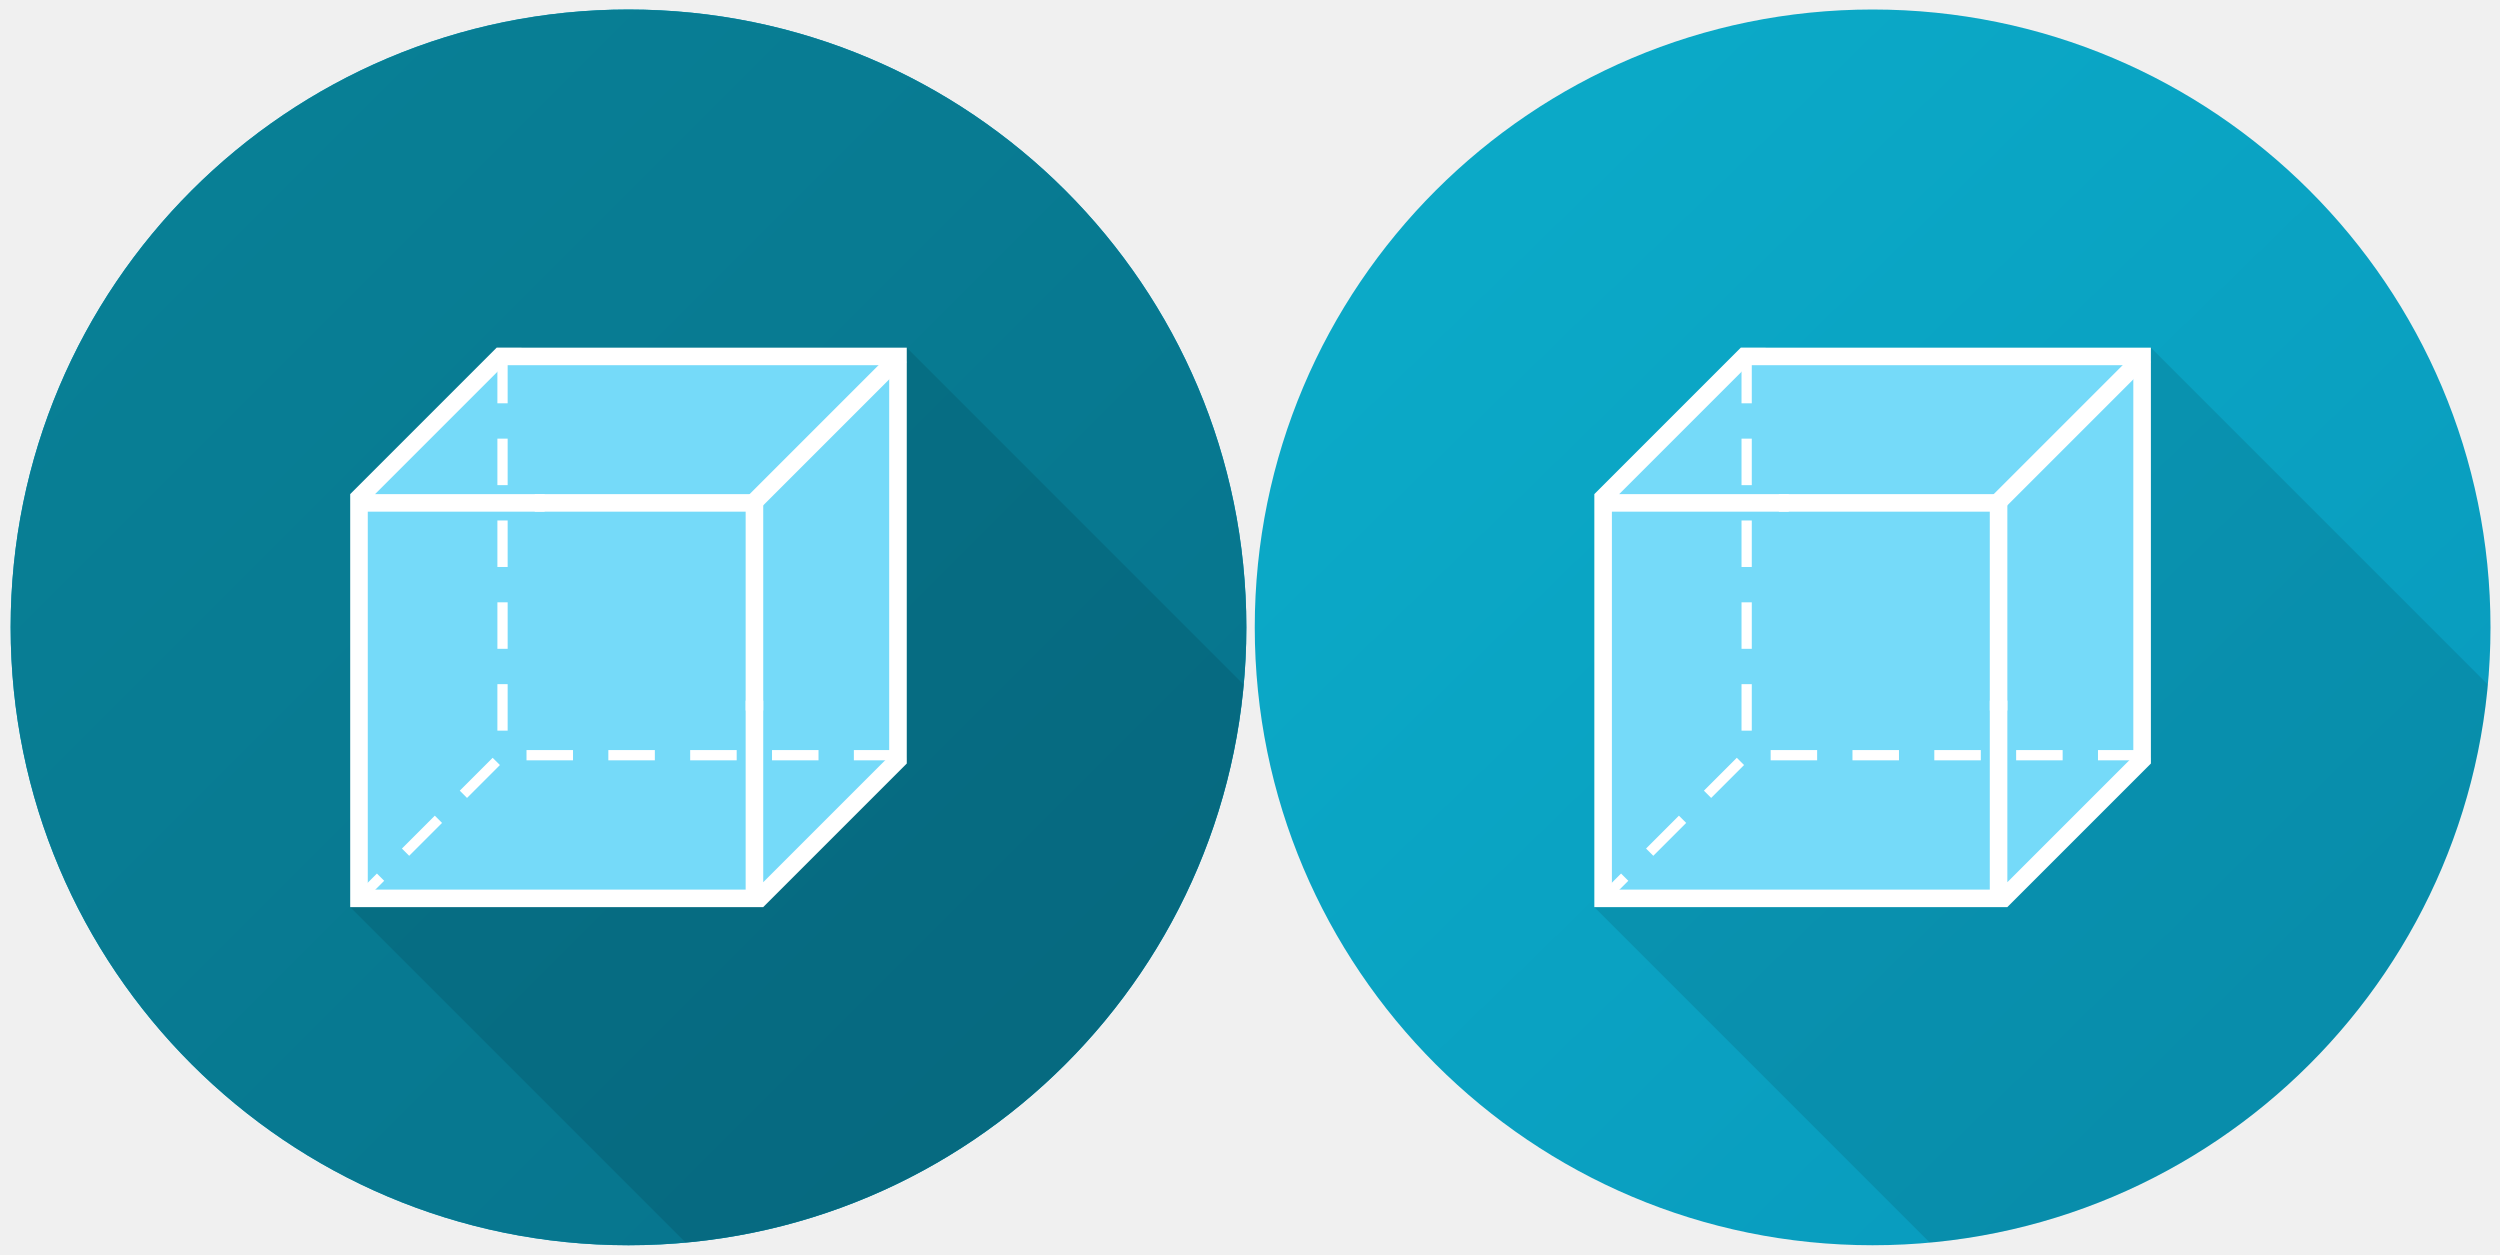
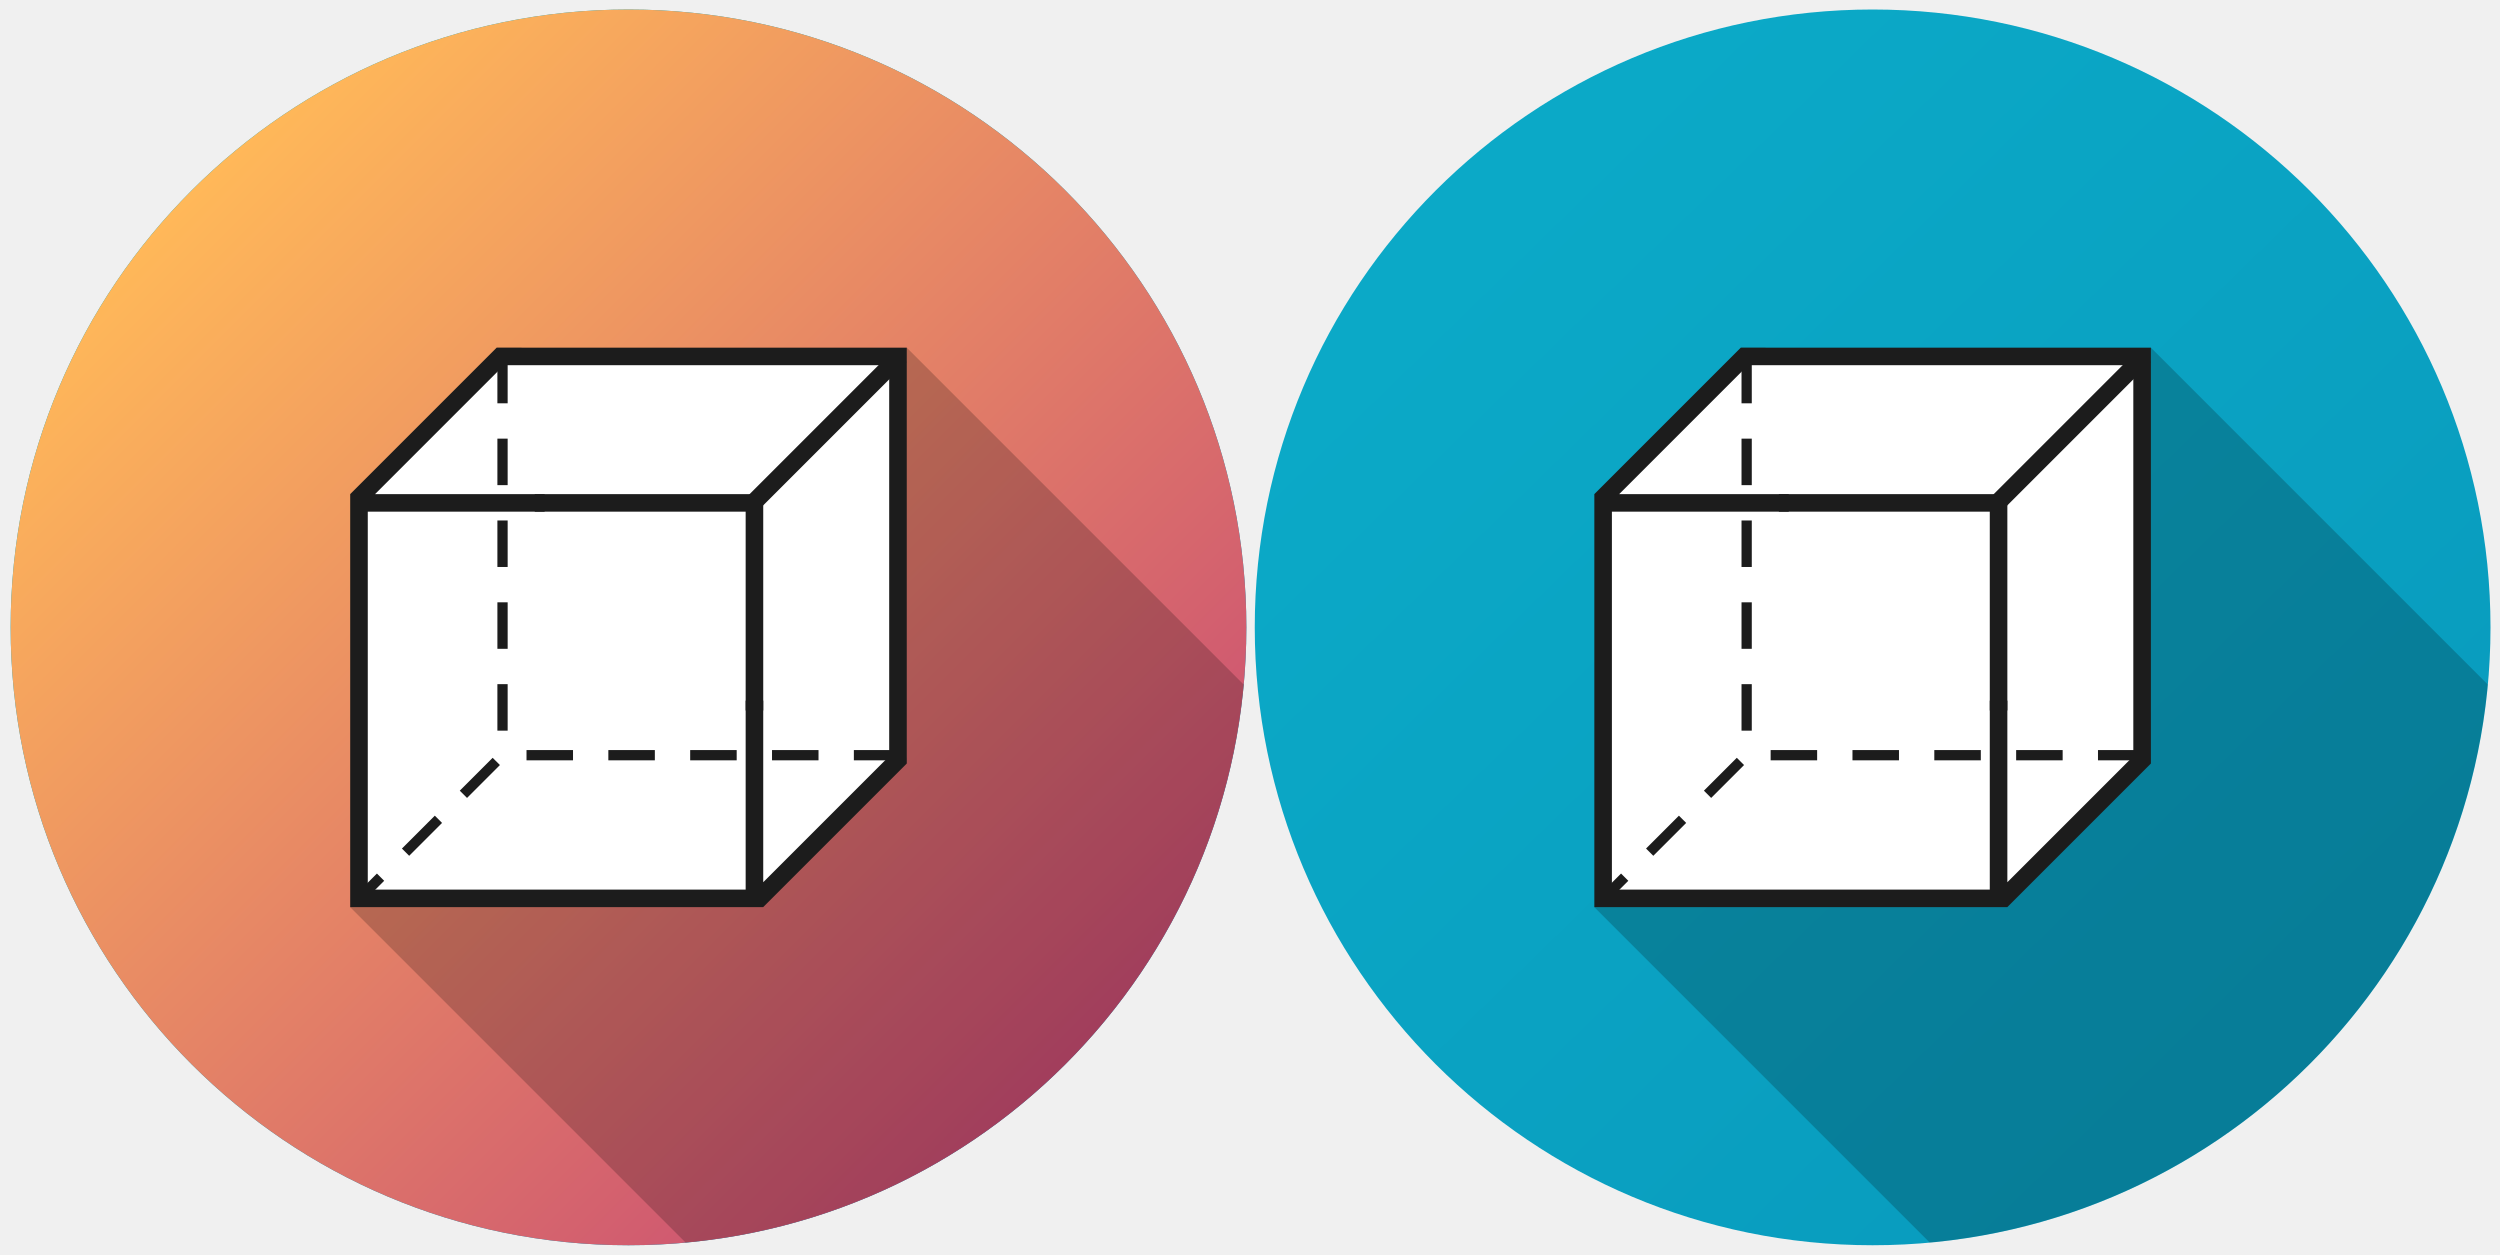
<svg xmlns="http://www.w3.org/2000/svg" xmlns:xlink="http://www.w3.org/1999/xlink" width="263" height="132" viewBox="0 0 263 132">
  <defs>
    <linearGradient id="708d7186-cba3-4575-a6dc-189fa292ce83" x1="111.784" y1="111.667" x2="20.363" y2="20.246" gradientUnits="userSpaceOnUse">
      <stop offset="0" stop-color="#099cbe" />
      <stop offset="1" stop-color="#0ba9c7" />
+     </linearGradient>
+     <linearGradient id="a" x1="111.667" x2="20.246" y1="111.667" y2="20.246" gradientUnits="userSpaceOnUse">
+       <stop offset="0" stop-color="#ca4e73" class="stopColor07758e svgShape" />
+       <stop offset="1" stop-color="#ffb859" class="stopColor087f95 svgShape" />
    </linearGradient>
    <linearGradient id="bec4a6e4-7120-433f-bd2e-2e21668cdb87" x1="111.784" y1="111.667" x2="20.363" y2="20.246" gradientUnits="userSpaceOnUse">
      <stop offset="0" stop-color="#07758e" />
      <stop offset="1" stop-color="#087f95" />
    </linearGradient>
    <linearGradient id="8b6fbdb6-3902-403b-b24e-ca599d763974" x1="237.529" y1="107.654" x2="156.529" y2="24.404" xlink:href="#708d7186-cba3-4575-a6dc-189fa292ce83" />
  </defs>
  <g id="8d4ff9fd-1ac1-4094-aaa3-665c10e6ca05" data-name="Layer 2">
    <g id="730b1c35-ed7f-4e81-9cb4-98ccd0de080f" data-name="Layer 1">
      <rect width="263" height="132" fill="none" />
      <circle cx="66.118" cy="66" r="65" fill="url(#708d7186-cba3-4575-a6dc-189fa292ce83)" />
-       <path d="M36.841,95.432l35.281,35.282A65.001,65.001,0,0,0,130.83,72.011L95.392,36.573Z" opacity="0.1" />
+       <path d="M36.841,95.432l35.281,35.282A65.001,65.001,0,0,0,130.83,72.011L95.392,36.573Z" opacity="0.2" />
      <polygon points="53.597 37.536 94.506 37.536 94.506 79.947 80.234 94.218 37.65 94.218 37.65 52.443 53.597 37.536" fill="#75daf9" />
-       <polygon points="79.957 53.495 95.364 38.089 94.057 36.781 78.799 52.039 79.957 53.495" fill="#fff" />
-       <path d="M95.394,79.729l-.002-.002V36.573H54.864l.005-.005H52.254L36.841,51.981V95.432H80.292v-.008L95.394,80.321ZM78.443,93.583H38.69V53.83H78.443Zm15.1-15.408v1.383L80.292,92.809V51.981H39.456L53.015,38.422H93.543Z" fill="#fff" />
-       <rect x="55.389" y="78.907" width="4.892" height="1.079" fill="#fff" />
-       <rect x="63.998" y="78.907" width="4.892" height="1.079" fill="#fff" />
-       <rect x="72.607" y="78.907" width="4.892" height="1.079" fill="#fff" />
-       <rect x="81.216" y="78.907" width="4.892" height="1.079" fill="#fff" />
-       <rect x="89.826" y="78.907" width="4.892" height="1.079" fill="#fff" />
-       <rect x="37.115" y="92.947" width="3.42" height="1.079" transform="translate(-54.7329 54.8351) rotate(-45)" fill="#fff" />
-       <rect x="41.947" y="87.38" width="4.892" height="1.079" transform="translate(-49.1658 57.1411) rotate(-45)" fill="#fff" />
-       <rect x="48.034" y="81.292" width="4.892" height="1.079" transform="translate(-43.0781 59.6627) rotate(-45)" fill="#fff" />
-       <rect x="50.419" y="39.443" width="4.892" height="1.079" transform="translate(92.8476 -12.8834) rotate(90)" fill="#fff" />
-       <rect x="50.419" y="48.052" width="4.892" height="1.079" transform="translate(101.4568 -4.2742) rotate(90)" fill="#fff" />
-       <rect x="50.419" y="56.661" width="4.892" height="1.079" transform="translate(110.0661 4.3351) rotate(90)" fill="#fff" />
-       <rect x="50.419" y="65.27" width="4.892" height="1.079" transform="translate(118.6753 12.9443) rotate(90)" fill="#fff" />
-       <rect x="50.419" y="73.88" width="4.892" height="1.079" transform="translate(127.2845 21.5536) rotate(90)" fill="#fff" />
-       <rect x="78.443" y="73.706" width="1.849" height="1.04" fill="#fff" />
-       <rect x="55.851" y="52.386" width="1.849" height="1.04" transform="translate(109.6809 -3.8697) rotate(90)" fill="#fff" />
-       <circle cx="66.118" cy="66" r="65" fill="url(#bec4a6e4-7120-433f-bd2e-2e21668cdb87)" />
-       <path d="M36.841,95.432l35.281,35.282A65.001,65.001,0,0,0,130.83,72.011L95.392,36.573Z" opacity="0.1" />
-       <polygon points="53.597 37.536 94.506 37.536 94.506 79.947 80.234 94.218 37.65 94.218 37.65 52.443 53.597 37.536" fill="#75daf9" />
-       <polygon points="79.957 53.495 95.364 38.089 94.057 36.781 78.799 52.039 79.957 53.495" fill="#fff" />
-       <path d="M95.394,79.729l-.002-.002V36.573H54.864l.005-.005H52.254L36.841,51.981V95.432H80.292v-.008L95.394,80.321ZM78.443,93.583H38.69V53.83H78.443Zm15.1-15.408v1.383L80.292,92.809V51.981H39.456L53.015,38.422H93.543Z" fill="#fff" />
-       <rect x="55.389" y="78.907" width="4.892" height="1.079" fill="#fff" />
-       <rect x="63.998" y="78.907" width="4.892" height="1.079" fill="#fff" />
-       <rect x="72.607" y="78.907" width="4.892" height="1.079" fill="#fff" />
-       <rect x="81.216" y="78.907" width="4.892" height="1.079" fill="#fff" />
-       <rect x="89.826" y="78.907" width="4.892" height="1.079" fill="#fff" />
-       <rect x="37.115" y="92.947" width="3.42" height="1.079" transform="translate(-54.7329 54.8351) rotate(-45)" fill="#fff" />
-       <rect x="41.947" y="87.38" width="4.892" height="1.079" transform="translate(-49.1658 57.1411) rotate(-45)" fill="#fff" />
-       <rect x="48.034" y="81.292" width="4.892" height="1.079" transform="translate(-43.0781 59.6627) rotate(-45)" fill="#fff" />
-       <rect x="50.419" y="39.443" width="4.892" height="1.079" transform="translate(92.8476 -12.8834) rotate(90)" fill="#fff" />
-       <rect x="50.419" y="48.052" width="4.892" height="1.079" transform="translate(101.4568 -4.2742) rotate(90)" fill="#fff" />
-       <rect x="50.419" y="56.661" width="4.892" height="1.079" transform="translate(110.0661 4.3351) rotate(90)" fill="#fff" />
-       <rect x="50.419" y="65.27" width="4.892" height="1.079" transform="translate(118.6753 12.9443) rotate(90)" fill="#fff" />
-       <rect x="50.419" y="73.88" width="4.892" height="1.079" transform="translate(127.2845 21.5536) rotate(90)" fill="#fff" />
-       <rect x="78.443" y="73.706" width="1.849" height="1.04" fill="#fff" />
-       <rect x="55.851" y="52.386" width="1.849" height="1.04" transform="translate(109.6809 -3.8697) rotate(90)" fill="#fff" />
+       <polygon points="79.957 53.495 95.364 38.089 94.057 36.781 78.799 52.039 79.957 53.495" fill="#1c1c1c" />
+       <path d="M95.394,79.729l-.002-.002V36.573H54.864l.005-.005H52.254L36.841,51.981V95.432H80.292v-.008L95.394,80.321ZM78.443,93.583H38.69V53.83H78.443Zm15.1-15.408v1.383L80.292,92.809V51.981H39.456L53.015,38.422H93.543Z" fill="#1c1c1c" />
+       <rect x="55.389" y="78.907" width="4.892" height="1.079" fill="#1c1c1c" />
+       <rect x="63.998" y="78.907" width="4.892" height="1.079" fill="#1c1c1c" />
+       <rect x="72.607" y="78.907" width="4.892" height="1.079" fill="#1c1c1c" />
+       <rect x="81.216" y="78.907" width="4.892" height="1.079" fill="#1c1c1c" />
+       <rect x="89.826" y="78.907" width="4.892" height="1.079" fill="#1c1c1c" />
+       <rect x="37.115" y="92.947" width="3.42" height="1.079" transform="translate(-54.7329 54.8351) rotate(-45)" fill="#1c1c1c" />
+       <rect x="41.947" y="87.38" width="4.892" height="1.079" transform="translate(-49.1658 57.1411) rotate(-45)" fill="#1c1c1c" />
+       <rect x="48.034" y="81.292" width="4.892" height="1.079" transform="translate(-43.0781 59.6627) rotate(-45)" fill="#1c1c1c" />
+       <rect x="50.419" y="39.443" width="4.892" height="1.079" transform="translate(92.8476 -12.8834) rotate(90)" fill="#1c1c1c" />
+       <rect x="50.419" y="48.052" width="4.892" height="1.079" transform="translate(101.4568 -4.2742) rotate(90)" fill="#1c1c1c" />
+       <rect x="50.419" y="56.661" width="4.892" height="1.079" transform="translate(110.0661 4.3351) rotate(90)" fill="#1c1c1c" />
+       <rect x="50.419" y="65.27" width="4.892" height="1.079" transform="translate(118.6753 12.9443) rotate(90)" fill="#1c1c1c" />
+       <rect x="50.419" y="73.88" width="4.892" height="1.079" transform="translate(127.2845 21.5536) rotate(90)" fill="#1c1c1c" />
+       <rect x="78.443" y="73.706" width="1.849" height="1.04" fill="#1c1c1c" />
+       <rect x="55.851" y="52.386" width="1.849" height="1.04" transform="translate(109.6809 -3.8697) rotate(90)" fill="#1c1c1c" />
+       <circle cx="66.118" cy="66" r="65" fill="url(#a)" />
+       <path d="M36.841,95.432l35.281,35.282A65.001,65.001,0,0,0,130.83,72.011L95.392,36.573Z" opacity="0.2" />
+       <polygon points="53.597 37.536 94.506 37.536 94.506 79.947 80.234 94.218 37.65 94.218 37.65 52.443 53.597 37.536" fill="white" />
+       <polygon points="79.957 53.495 95.364 38.089 94.057 36.781 78.799 52.039 79.957 53.495" fill="#1c1c1c" />
+       <path d="M95.394,79.729l-.002-.002V36.573H54.864l.005-.005H52.254L36.841,51.981V95.432H80.292v-.008L95.394,80.321ZM78.443,93.583H38.69V53.83H78.443Zm15.1-15.408v1.383L80.292,92.809V51.981H39.456L53.015,38.422H93.543Z" fill="#1c1c1c" />
+       <rect x="55.389" y="78.907" width="4.892" height="1.079" fill="#1c1c1c" />
+       <rect x="63.998" y="78.907" width="4.892" height="1.079" fill="#1c1c1c" />
+       <rect x="72.607" y="78.907" width="4.892" height="1.079" fill="#1c1c1c" />
+       <rect x="81.216" y="78.907" width="4.892" height="1.079" fill="#1c1c1c" />
+       <rect x="89.826" y="78.907" width="4.892" height="1.079" fill="#1c1c1c" />
+       <rect x="37.115" y="92.947" width="3.42" height="1.079" transform="translate(-54.7329 54.8351) rotate(-45)" fill="#1c1c1c" />
+       <rect x="41.947" y="87.38" width="4.892" height="1.079" transform="translate(-49.1658 57.1411) rotate(-45)" fill="#1c1c1c" />
+       <rect x="48.034" y="81.292" width="4.892" height="1.079" transform="translate(-43.0781 59.6627) rotate(-45)" fill="#1c1c1c" />
+       <rect x="50.419" y="39.443" width="4.892" height="1.079" transform="translate(92.8476 -12.8834) rotate(90)" fill="#1c1c1c" />
+       <rect x="50.419" y="48.052" width="4.892" height="1.079" transform="translate(101.4568 -4.2742) rotate(90)" fill="#1c1c1c" />
+       <rect x="50.419" y="56.661" width="4.892" height="1.079" transform="translate(110.0661 4.3351) rotate(90)" fill="#1c1c1c" />
+       <rect x="50.419" y="65.27" width="4.892" height="1.079" transform="translate(118.6753 12.9443) rotate(90)" fill="#1c1c1c" />
+       <rect x="50.419" y="73.88" width="4.892" height="1.079" transform="translate(127.2845 21.5536) rotate(90)" fill="#1c1c1c" />
+       <rect x="78.443" y="73.706" width="1.849" height="1.04" fill="#1c1c1c" />
+       <rect x="55.851" y="52.386" width="1.849" height="1.04" transform="translate(109.6809 -3.8697) rotate(90)" fill="#1c1c1c" />
      <circle cx="197" cy="66" r="65" fill="url(#8b6fbdb6-3902-403b-b24e-ca599d763974)" />
-       <path d="M167.724,95.432l35.281,35.282a65.001,65.001,0,0,0,58.708-58.702L226.274,36.573Z" opacity="0.1" />
-       <polygon points="184.48 37.536 225.388 37.536 225.388 79.947 211.116 94.218 168.532 94.218 168.532 52.443 184.48 37.536" fill="#75daf9" />
-       <polygon points="210.84 53.495 226.246 38.089 224.939 36.781 209.682 52.039 210.84 53.495" fill="#fff" />
-       <path d="M226.276,79.729l-.002-.002V36.573H185.746l.005-.005h-2.615L167.724,51.981V95.432h43.451v-.008l15.102-15.102ZM209.325,93.583H169.572V53.83h39.753Zm15.1-15.408v1.383L211.174,92.809V51.981H170.338l13.559-13.559h40.528Z" fill="#fff" />
-       <rect x="186.271" y="78.907" width="4.892" height="1.079" fill="#fff" />
-       <rect x="194.88" y="78.907" width="4.892" height="1.079" fill="#fff" />
-       <rect x="203.489" y="78.907" width="4.892" height="1.079" fill="#fff" />
-       <rect x="212.099" y="78.907" width="4.892" height="1.079" fill="#fff" />
-       <rect x="220.708" y="78.907" width="4.892" height="1.079" fill="#fff" />
-       <rect x="167.998" y="92.947" width="3.42" height="1.079" transform="translate(-16.3984 147.3829) rotate(-45)" fill="#fff" />
-       <rect x="172.829" y="87.38" width="4.892" height="1.079" transform="translate(-10.8312 149.6889) rotate(-45)" fill="#fff" />
-       <rect x="178.917" y="81.292" width="4.892" height="1.079" transform="translate(-4.7435 152.2105) rotate(-45)" fill="#fff" />
-       <rect x="181.302" y="39.443" width="4.892" height="1.079" transform="translate(223.7299 -143.7658) rotate(90)" fill="#fff" />
-       <rect x="181.302" y="48.052" width="4.892" height="1.079" transform="translate(232.3392 -135.1565) rotate(90)" fill="#fff" />
-       <rect x="181.302" y="56.661" width="4.892" height="1.079" transform="translate(240.9484 -126.5473) rotate(90)" fill="#fff" />
-       <rect x="181.302" y="65.27" width="4.892" height="1.079" transform="translate(249.5577 -117.938) rotate(90)" fill="#fff" />
-       <rect x="181.302" y="73.88" width="4.892" height="1.079" transform="translate(258.1669 -109.3288) rotate(90)" fill="#fff" />
-       <rect x="209.325" y="73.706" width="1.849" height="1.04" fill="#fff" />
-       <rect x="186.733" y="52.386" width="1.849" height="1.04" transform="translate(240.5632 -134.7521) rotate(90)" fill="#fff" />
+       <path d="M167.724,95.432l35.281,35.282a65.001,65.001,0,0,0,58.708-58.702L226.274,36.573Z" opacity="0.2" />
+       <polygon points="184.48 37.536 225.388 37.536 225.388 79.947 211.116 94.218 168.532 94.218 168.532 52.443 184.48 37.536" fill="white" />
+       <polygon points="210.84 53.495 226.246 38.089 224.939 36.781 209.682 52.039 210.84 53.495" fill="#1c1c1c" />
+       <path d="M226.276,79.729l-.002-.002V36.573H185.746l.005-.005h-2.615L167.724,51.981V95.432h43.451v-.008l15.102-15.102ZM209.325,93.583H169.572V53.83h39.753Zm15.1-15.408v1.383L211.174,92.809V51.981H170.338l13.559-13.559h40.528Z" fill="#1c1c1c" />
+       <rect x="186.271" y="78.907" width="4.892" height="1.079" fill="#1c1c1c" />
+       <rect x="194.88" y="78.907" width="4.892" height="1.079" fill="#1c1c1c" />
+       <rect x="203.489" y="78.907" width="4.892" height="1.079" fill="#1c1c1c" />
+       <rect x="212.099" y="78.907" width="4.892" height="1.079" fill="#1c1c1c" />
+       <rect x="220.708" y="78.907" width="4.892" height="1.079" fill="#1c1c1c" />
+       <rect x="167.998" y="92.947" width="3.42" height="1.079" transform="translate(-16.3984 147.3829) rotate(-45)" fill="#1c1c1c" />
+       <rect x="172.829" y="87.38" width="4.892" height="1.079" transform="translate(-10.8312 149.6889) rotate(-45)" fill="#1c1c1c" />
+       <rect x="178.917" y="81.292" width="4.892" height="1.079" transform="translate(-4.7435 152.2105) rotate(-45)" fill="#1c1c1c" />
+       <rect x="181.302" y="39.443" width="4.892" height="1.079" transform="translate(223.7299 -143.7658) rotate(90)" fill="#1c1c1c" />
+       <rect x="181.302" y="48.052" width="4.892" height="1.079" transform="translate(232.3392 -135.1565) rotate(90)" fill="#1c1c1c" />
+       <rect x="181.302" y="56.661" width="4.892" height="1.079" transform="translate(240.9484 -126.5473) rotate(90)" fill="#1c1c1c" />
+       <rect x="181.302" y="65.27" width="4.892" height="1.079" transform="translate(249.5577 -117.938) rotate(90)" fill="#1c1c1c" />
+       <rect x="181.302" y="73.88" width="4.892" height="1.079" transform="translate(258.1669 -109.3288) rotate(90)" fill="#1c1c1c" />
+       <rect x="209.325" y="73.706" width="1.849" height="1.04" fill="#1c1c1c" />
+       <rect x="186.733" y="52.386" width="1.849" height="1.04" transform="translate(240.5632 -134.7521) rotate(90)" fill="#1c1c1c" />
    </g>
  </g>
</svg>
